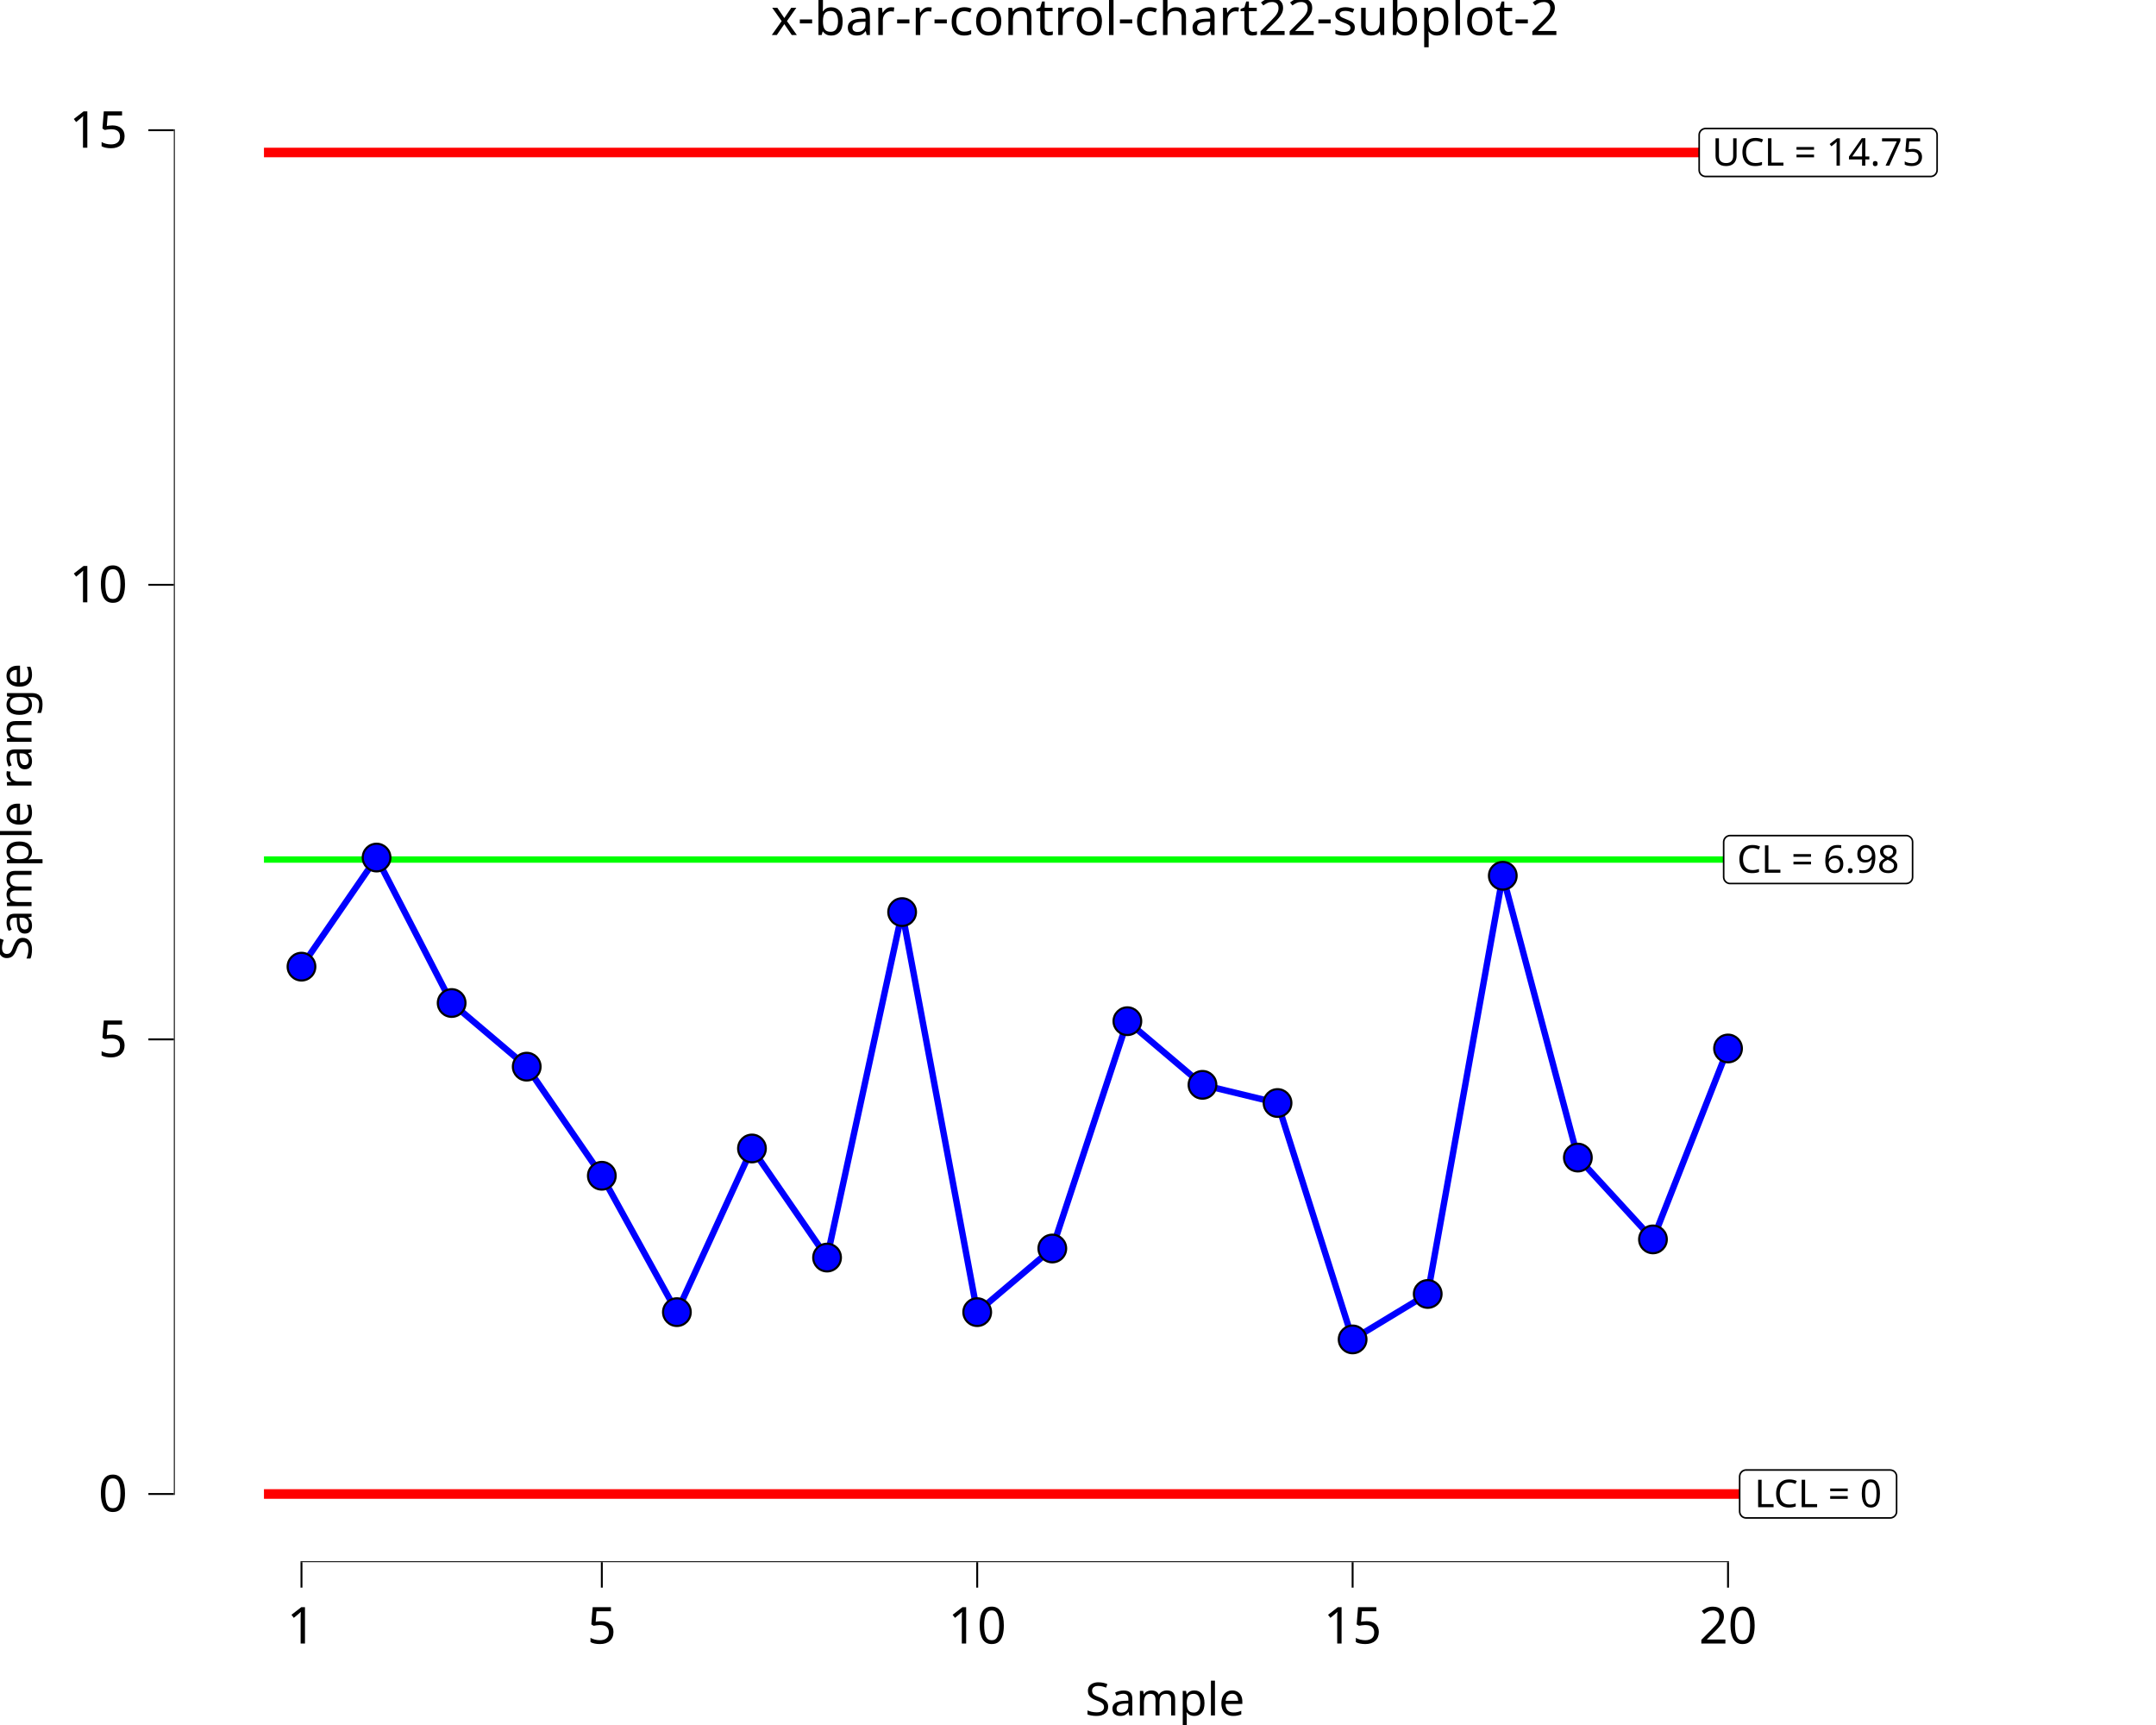
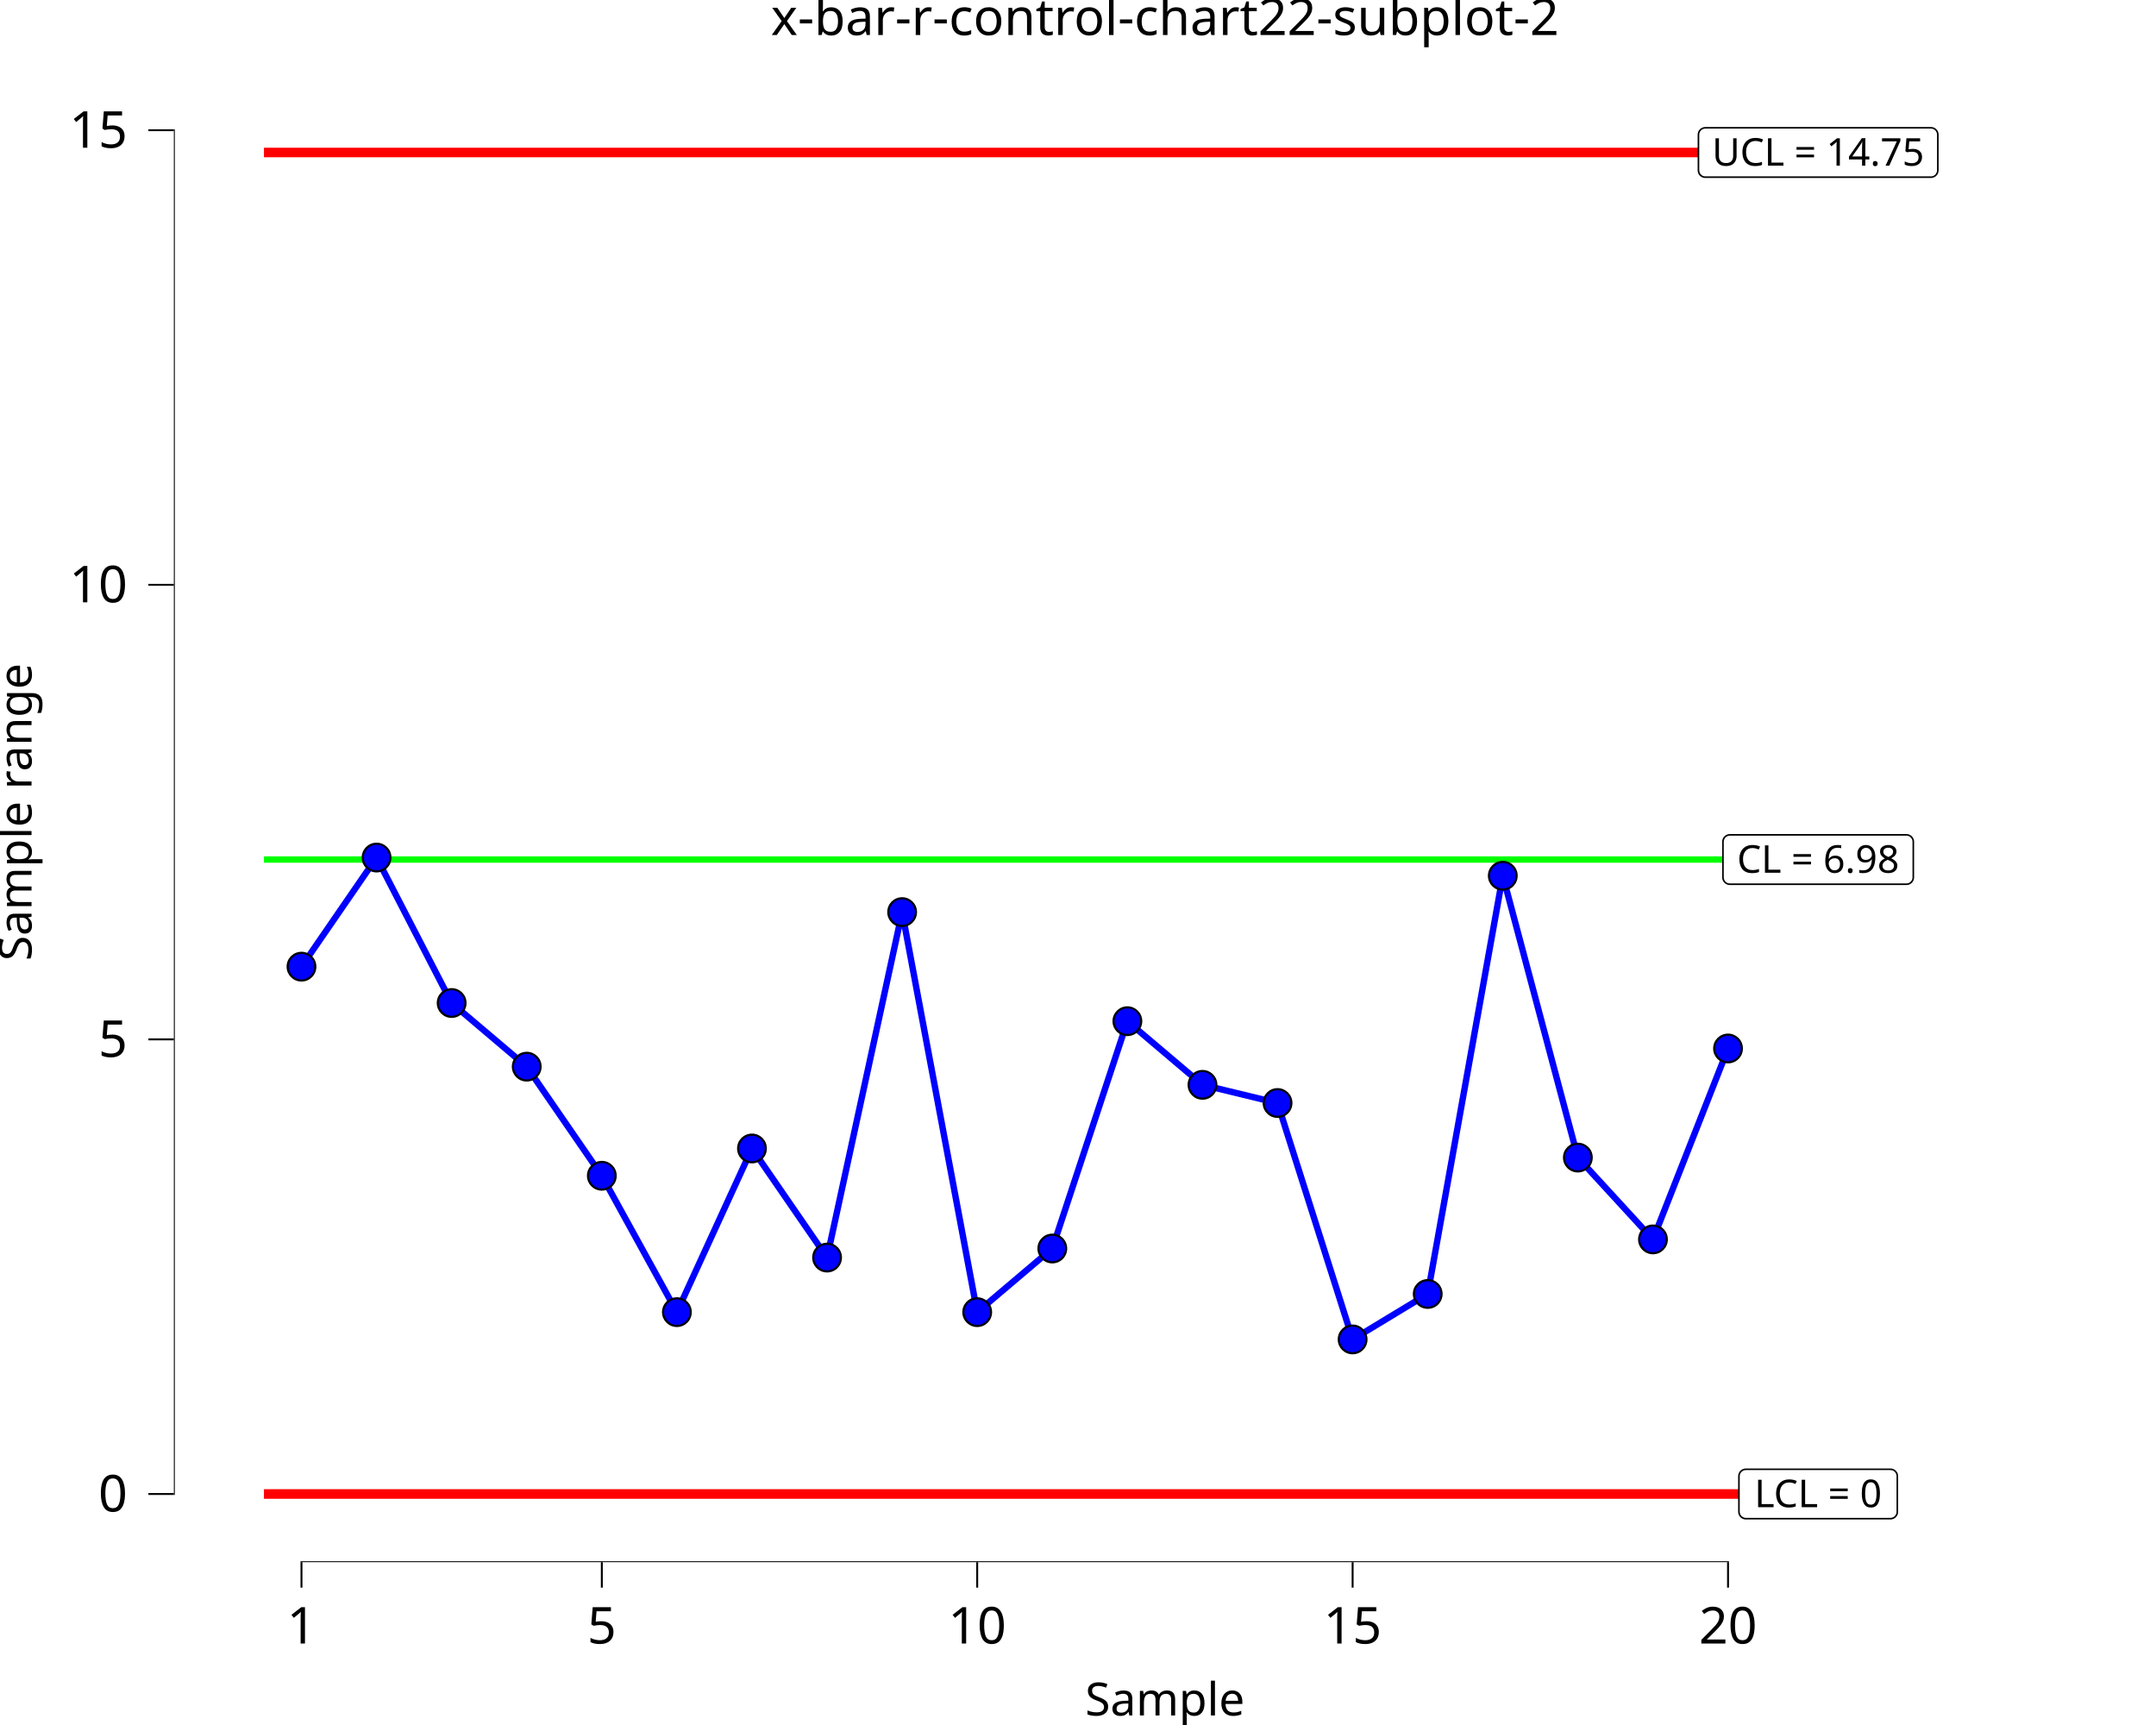
<svg xmlns="http://www.w3.org/2000/svg" class="svglite" data-engine-version="2.0" width="720.00pt" height="576.00pt" viewBox="0 0 720.00 576.00">
  <defs>
    <style type="text/css">
    .svglite line, .svglite polyline, .svglite polygon, .svglite path, .svglite rect, .svglite circle {
      fill: none;
      stroke: #000000;
      stroke-linecap: round;
      stroke-linejoin: round;
      stroke-miterlimit: 10.00;
    }
  </style>
  </defs>
  <rect width="100%" height="100%" style="stroke: none; fill: #FFFFFF;" />
  <defs>
    <clipPath id="cpMC4wMHw3MjAuMDB8MC4wMHw1NzYuMDA=">
      <rect x="0.00" y="0.00" width="720.00" height="576.00" />
    </clipPath>
  </defs>
  <g clip-path="url(#cpMC4wMHw3MjAuMDB8MC4wMHw1NzYuMDA=)">
    <rect x="0.00" y="0.00" width="720.00" height="576.00" style="stroke-width: 10.67; stroke: none;" />
  </g>
  <defs>
    <clipPath id="cpNTguMDZ8NzIwLjAwfDIwLjcxfDUyMS42Mw==">
      <rect x="58.06" y="20.71" width="661.94" height="500.92" />
    </clipPath>
  </defs>
  <g clip-path="url(#cpNTguMDZ8NzIwLjAwfDIwLjcxfDUyMS42Mw==)">
    <rect x="58.06" y="20.71" width="661.94" height="500.92" style="stroke-width: 10.67; stroke: none;" />
    <polyline points="88.15,287.01 113.22,287.01 113.22,287.01 138.29,287.01 138.29,287.01 163.37,287.01 163.37,287.01 188.44,287.01 188.44,287.01 213.51,287.01 213.51,287.01 238.59,287.01 238.59,287.01 263.66,287.01 263.66,287.01 288.73,287.01 288.73,287.01 313.81,287.01 313.81,287.01 338.88,287.01 338.88,287.01 363.95,287.01 363.95,287.01 389.03,287.01 389.03,287.01 414.10,287.01 414.10,287.01 439.18,287.01 439.18,287.01 464.25,287.01 464.25,287.01 489.32,287.01 489.32,287.01 514.40,287.01 514.40,287.01 539.47,287.01 539.47,287.01 564.54,287.01 564.54,287.01 589.62,287.01 589.62,287.01 " style="stroke-width: 2.13; stroke: #00FF00; stroke-linecap: butt;" />
    <polyline points="88.15,50.92 113.22,50.92 113.22,50.92 138.29,50.92 138.29,50.92 163.37,50.92 163.37,50.92 188.44,50.92 188.44,50.92 213.51,50.92 213.51,50.92 238.59,50.92 238.59,50.92 263.66,50.92 263.66,50.92 288.73,50.92 288.73,50.92 313.81,50.92 313.81,50.92 338.88,50.92 338.88,50.92 363.95,50.92 363.95,50.92 389.03,50.92 389.03,50.92 414.10,50.92 414.10,50.92 439.18,50.92 439.18,50.92 464.25,50.92 464.25,50.92 489.32,50.92 489.32,50.92 514.40,50.92 514.40,50.92 539.47,50.92 539.47,50.92 564.54,50.92 564.54,50.92 589.62,50.92 589.62,50.92 " style="stroke-width: 3.20; stroke: #FF0000; stroke-linecap: butt;" />
    <polyline points="88.15,498.86 113.22,498.86 113.22,498.86 138.29,498.86 138.29,498.86 163.37,498.86 163.37,498.86 188.44,498.86 188.44,498.86 213.51,498.86 213.51,498.86 238.59,498.86 238.59,498.86 263.66,498.86 263.66,498.86 288.73,498.86 288.73,498.86 313.81,498.86 313.81,498.86 338.88,498.86 338.88,498.86 363.95,498.86 363.95,498.86 389.03,498.86 389.03,498.86 414.10,498.86 414.10,498.86 439.18,498.86 439.18,498.86 464.25,498.86 464.25,498.86 489.32,498.86 489.32,498.86 514.40,498.86 514.40,498.86 539.47,498.86 539.47,498.86 564.54,498.86 564.54,498.86 589.62,498.86 589.62,498.86 " style="stroke-width: 3.20; stroke: #FF0000; stroke-linecap: butt;" />
-     <polygon points="577.78,295.02 636.55,295.02 636.47,295.02 636.81,295.00 637.15,294.93 637.48,294.81 637.78,294.64 638.05,294.42 638.28,294.16 638.47,293.86 638.60,293.54 638.68,293.21 638.71,292.86 638.71,292.86 638.71,281.17 638.71,281.17 638.68,280.82 638.60,280.48 638.47,280.16 638.28,279.87 638.05,279.61 637.78,279.39 637.48,279.22 637.15,279.09 636.81,279.02 636.55,279.01 577.78,279.01 578.04,279.02 577.70,279.01 577.35,279.05 577.02,279.15 576.70,279.30 576.42,279.49 576.17,279.74 575.96,280.01 575.80,280.32 575.69,280.65 575.63,280.99 575.62,281.17 575.62,292.86 575.63,292.69 575.63,293.03 575.69,293.38 575.80,293.71 575.96,294.01 576.17,294.29 576.42,294.53 576.70,294.73 577.02,294.88 577.35,294.98 577.70,295.02 " style="stroke-width: 0.53; fill: #FFFFFF;" />
+     <polygon points="577.69,295.26 636.65,295.26 636.56,295.26 636.93,295.24 637.29,295.17 637.64,295.04 637.96,294.85 638.25,294.62 638.49,294.34 638.69,294.03 638.84,293.69 638.92,293.33 638.95,292.96 638.95,292.96 638.95,281.07 638.95,281.07 638.92,280.70 638.84,280.34 638.69,280.00 638.49,279.69 638.25,279.41 637.96,279.17 637.64,278.99 637.29,278.86 636.93,278.78 636.65,278.77 577.69,278.77 577.97,278.78 577.60,278.77 577.23,278.81 576.87,278.92 576.54,279.08 576.23,279.29 575.96,279.54 575.74,279.84 575.57,280.17 575.45,280.52 575.39,280.89 575.38,281.07 575.38,292.96 575.39,292.77 575.39,293.14 575.45,293.51 575.57,293.86 575.74,294.19 575.96,294.48 576.23,294.74 576.54,294.95 576.87,295.11 577.23,295.21 577.60,295.26 " style="stroke-width: 0.53; fill: #FFFFFF;" />
    <text x="607.17" y="291.42" text-anchor="middle" style="font-size: 12.80px; font-family: sans;" textLength="55.89px" lengthAdjust="spacingAndGlyphs">CL = 6.98</text>
-     <polygon points="583.12,506.86 631.21,506.86 631.13,506.86 631.47,506.85 631.81,506.78 632.14,506.65 632.44,506.48 632.71,506.26 632.94,506.00 633.13,505.71 633.26,505.39 633.35,505.05 633.37,504.70 633.37,504.70 633.37,493.01 633.37,493.01 633.35,492.66 633.26,492.33 633.13,492.01 632.94,491.71 632.71,491.45 632.44,491.23 632.14,491.06 631.81,490.94 631.47,490.87 631.21,490.85 583.12,490.85 583.38,490.87 583.04,490.85 582.69,490.89 582.36,490.99 582.04,491.14 581.76,491.34 581.51,491.58 581.30,491.86 581.14,492.16 581.03,492.49 580.97,492.84 580.96,493.01 580.96,504.70 580.97,504.53 580.97,504.88 581.03,505.22 581.14,505.55 581.30,505.86 581.51,506.13 581.76,506.38 582.04,506.57 582.36,506.72 582.69,506.82 583.04,506.86 " style="stroke-width: 0.53; fill: #FFFFFF;" />
+     <polygon points="583.03,507.10 631.31,507.10 631.22,507.10 631.59,507.09 631.95,507.01 632.30,506.88 632.62,506.70 632.91,506.46 633.15,506.18 633.35,505.87 633.50,505.53 633.59,505.17 633.61,504.80 633.61,504.80 633.61,492.91 633.61,492.91 633.59,492.54 633.50,492.18 633.35,491.84 633.15,491.53 632.91,491.25 632.62,491.02 632.30,490.83 631.95,490.70 631.59,490.63 631.31,490.61 583.03,490.61 583.31,490.63 582.93,490.61 582.57,490.66 582.21,490.76 581.88,490.92 581.57,491.13 581.30,491.39 581.08,491.68 580.91,492.01 580.79,492.36 580.73,492.73 580.72,492.91 580.72,504.80 580.73,504.61 580.73,504.98 580.79,505.35 580.91,505.70 581.08,506.03 581.30,506.33 581.57,506.58 581.88,506.79 582.21,506.95 582.57,507.06 582.93,507.10 " style="stroke-width: 0.53; fill: #FFFFFF;" />
    <text x="607.17" y="503.26" text-anchor="middle" style="font-size: 12.80px; font-family: sans;" textLength="45.21px" lengthAdjust="spacingAndGlyphs">LCL = 0</text>
-     <polygon points="569.60,58.92 644.74,58.92 644.65,58.92 645.00,58.91 645.34,58.84 645.66,58.72 645.97,58.54 646.23,58.32 646.47,58.06 646.65,57.77 646.79,57.45 646.87,57.11 646.90,56.76 646.90,56.76 646.90,45.07 646.90,45.07 646.87,44.73 646.79,44.39 646.65,44.07 646.47,43.77 646.23,43.51 645.97,43.29 645.66,43.12 645.34,43.00 645.00,42.93 644.74,42.91 569.60,42.91 569.86,42.93 569.51,42.91 569.17,42.96 568.83,43.05 568.52,43.20 568.23,43.40 567.98,43.64 567.77,43.92 567.61,44.23 567.50,44.56 567.45,44.90 567.44,45.07 567.44,56.76 567.45,56.59 567.45,56.94 567.50,57.28 567.61,57.61 567.77,57.92 567.98,58.20 568.23,58.44 568.52,58.63 568.83,58.78 569.17,58.88 569.51,58.92 " style="stroke-width: 0.53; fill: #FFFFFF;" />
+     <polygon points="569.50,59.16 644.83,59.16 644.74,59.16 645.11,59.15 645.48,59.07 645.82,58.94 646.14,58.76 646.43,58.52 646.68,58.24 646.88,57.93 647.02,57.59 647.11,57.23 647.14,56.86 647.14,56.86 647.14,44.98 647.14,44.98 647.11,44.61 647.02,44.25 646.88,43.90 646.68,43.59 646.43,43.31 646.14,43.08 645.82,42.89 645.48,42.76 645.11,42.69 644.83,42.67 569.50,42.67 569.78,42.69 569.41,42.67 569.04,42.72 568.69,42.82 568.35,42.98 568.05,43.19 567.78,43.45 567.55,43.74 567.38,44.07 567.27,44.42 567.21,44.79 567.20,44.98 567.20,56.86 567.21,56.67 567.21,57.05 567.27,57.41 567.38,57.76 567.55,58.09 567.78,58.39 568.05,58.65 568.35,58.86 568.69,59.02 569.04,59.12 569.41,59.16 " style="stroke-width: 0.53; fill: #FFFFFF;" />
    <text x="607.17" y="55.32" text-anchor="middle" style="font-size: 12.80px; font-family: sans;" textLength="72.26px" lengthAdjust="spacingAndGlyphs">UCL = 14.75</text>
    <polyline points="100.68,322.78 125.76,286.35 150.83,334.92 175.90,356.17 200.98,392.60 226.05,438.14 251.12,383.49 276.20,419.92 301.27,304.56 326.34,438.14 351.42,416.89 376.49,340.99 401.57,362.24 426.64,368.31 451.71,447.25 476.79,432.07 501.86,292.42 526.93,386.53 552.01,413.85 577.08,350.10 " style="stroke-width: 2.13; stroke: #0000FF; stroke-linecap: butt;" />
    <circle cx="100.68" cy="322.78" r="4.62" style="stroke-width: 0.71; fill: #0000FF;" />
    <circle cx="125.76" cy="286.35" r="4.62" style="stroke-width: 0.71; fill: #0000FF;" />
    <circle cx="150.83" cy="334.92" r="4.62" style="stroke-width: 0.71; fill: #0000FF;" />
    <circle cx="175.90" cy="356.17" r="4.62" style="stroke-width: 0.71; fill: #0000FF;" />
    <circle cx="200.98" cy="392.60" r="4.62" style="stroke-width: 0.71; fill: #0000FF;" />
    <circle cx="226.05" cy="438.14" r="4.62" style="stroke-width: 0.71; fill: #0000FF;" />
    <circle cx="251.12" cy="383.49" r="4.62" style="stroke-width: 0.71; fill: #0000FF;" />
    <circle cx="276.20" cy="419.92" r="4.62" style="stroke-width: 0.71; fill: #0000FF;" />
    <circle cx="301.27" cy="304.56" r="4.62" style="stroke-width: 0.71; fill: #0000FF;" />
    <circle cx="326.34" cy="438.14" r="4.62" style="stroke-width: 0.71; fill: #0000FF;" />
    <circle cx="351.42" cy="416.89" r="4.62" style="stroke-width: 0.71; fill: #0000FF;" />
    <circle cx="376.49" cy="340.99" r="4.62" style="stroke-width: 0.71; fill: #0000FF;" />
    <circle cx="401.57" cy="362.24" r="4.62" style="stroke-width: 0.71; fill: #0000FF;" />
    <circle cx="426.64" cy="368.31" r="4.62" style="stroke-width: 0.71; fill: #0000FF;" />
    <circle cx="451.71" cy="447.25" r="4.62" style="stroke-width: 0.71; fill: #0000FF;" />
    <circle cx="476.79" cy="432.07" r="4.62" style="stroke-width: 0.71; fill: #0000FF;" />
    <circle cx="501.86" cy="292.42" r="4.62" style="stroke-width: 0.71; fill: #0000FF;" />
    <circle cx="526.93" cy="386.53" r="4.62" style="stroke-width: 0.71; fill: #0000FF;" />
    <circle cx="552.01" cy="413.85" r="4.62" style="stroke-width: 0.71; fill: #0000FF;" />
    <circle cx="577.08" cy="350.10" r="4.62" style="stroke-width: 0.71; fill: #0000FF;" />
    <line x1="100.36" y1="521.63" x2="577.40" y2="521.63" style="stroke-width: 0.64; stroke-linecap: butt;" />
    <line x1="58.06" y1="499.18" x2="58.06" y2="43.16" style="stroke-width: 0.64; stroke-linecap: butt;" />
    <rect x="58.06" y="20.71" width="661.94" height="500.92" style="stroke-width: 0.00; stroke: none;" />
  </g>
  <g clip-path="url(#cpMC4wMHw3MjAuMDB8MC4wMHw1NzYuMDA=)">
    <polyline points="58.06,521.63 58.06,20.71 " style="stroke-width: 0.00; stroke: none; stroke-linecap: butt;" />
    <text x="42.58" y="504.71" text-anchor="end" style="font-size: 17.00px; font-family: sans;" textLength="9.46px" lengthAdjust="spacingAndGlyphs">0</text>
    <text x="42.58" y="352.91" text-anchor="end" style="font-size: 17.00px; font-family: sans;" textLength="9.46px" lengthAdjust="spacingAndGlyphs">5</text>
    <text x="42.58" y="201.12" text-anchor="end" style="font-size: 17.00px; font-family: sans;" textLength="18.91px" lengthAdjust="spacingAndGlyphs">10</text>
    <text x="42.58" y="49.33" text-anchor="end" style="font-size: 17.00px; font-family: sans;" textLength="18.91px" lengthAdjust="spacingAndGlyphs">15</text>
    <polyline points="49.55,498.86 58.06,498.86 " style="stroke-width: 0.64; stroke-linecap: butt;" />
    <polyline points="49.55,347.06 58.06,347.06 " style="stroke-width: 0.64; stroke-linecap: butt;" />
    <polyline points="49.55,195.27 58.06,195.27 " style="stroke-width: 0.64; stroke-linecap: butt;" />
    <polyline points="49.55,43.48 58.06,43.48 " style="stroke-width: 0.64; stroke-linecap: butt;" />
    <polyline points="58.06,521.63 720.00,521.63 " style="stroke-width: 0.00; stroke: none; stroke-linecap: butt;" />
    <polyline points="100.68,530.13 100.68,521.63 " style="stroke-width: 0.64; stroke-linecap: butt;" />
    <polyline points="200.98,530.13 200.98,521.63 " style="stroke-width: 0.64; stroke-linecap: butt;" />
    <polyline points="326.34,530.13 326.34,521.63 " style="stroke-width: 0.64; stroke-linecap: butt;" />
    <polyline points="451.71,530.13 451.71,521.63 " style="stroke-width: 0.64; stroke-linecap: butt;" />
    <polyline points="577.08,530.13 577.08,521.63 " style="stroke-width: 0.64; stroke-linecap: butt;" />
    <text x="100.68" y="548.80" text-anchor="middle" style="font-size: 17.00px; font-family: sans;" textLength="9.46px" lengthAdjust="spacingAndGlyphs">1</text>
    <text x="200.98" y="548.80" text-anchor="middle" style="font-size: 17.00px; font-family: sans;" textLength="9.46px" lengthAdjust="spacingAndGlyphs">5</text>
    <text x="326.34" y="548.80" text-anchor="middle" style="font-size: 17.00px; font-family: sans;" textLength="18.91px" lengthAdjust="spacingAndGlyphs">10</text>
    <text x="451.71" y="548.80" text-anchor="middle" style="font-size: 17.00px; font-family: sans;" textLength="18.91px" lengthAdjust="spacingAndGlyphs">15</text>
    <text x="577.08" y="548.80" text-anchor="middle" style="font-size: 17.00px; font-family: sans;" textLength="18.91px" lengthAdjust="spacingAndGlyphs">20</text>
    <text x="389.03" y="572.82" text-anchor="middle" style="font-size: 15.30px; font-family: sans;" textLength="51.89px" lengthAdjust="spacingAndGlyphs">Sample</text>
    <text transform="translate(10.53,271.17) rotate(-90)" text-anchor="middle" style="font-size: 15.30px; font-family: sans;" textLength="95.27px" lengthAdjust="spacingAndGlyphs">Sample range</text>
    <text x="389.03" y="11.70" text-anchor="middle" style="font-size: 17.00px; font-family: sans;" textLength="244.73px" lengthAdjust="spacingAndGlyphs">x-bar-r-control-chart22-subplot-2</text>
  </g>
</svg>
